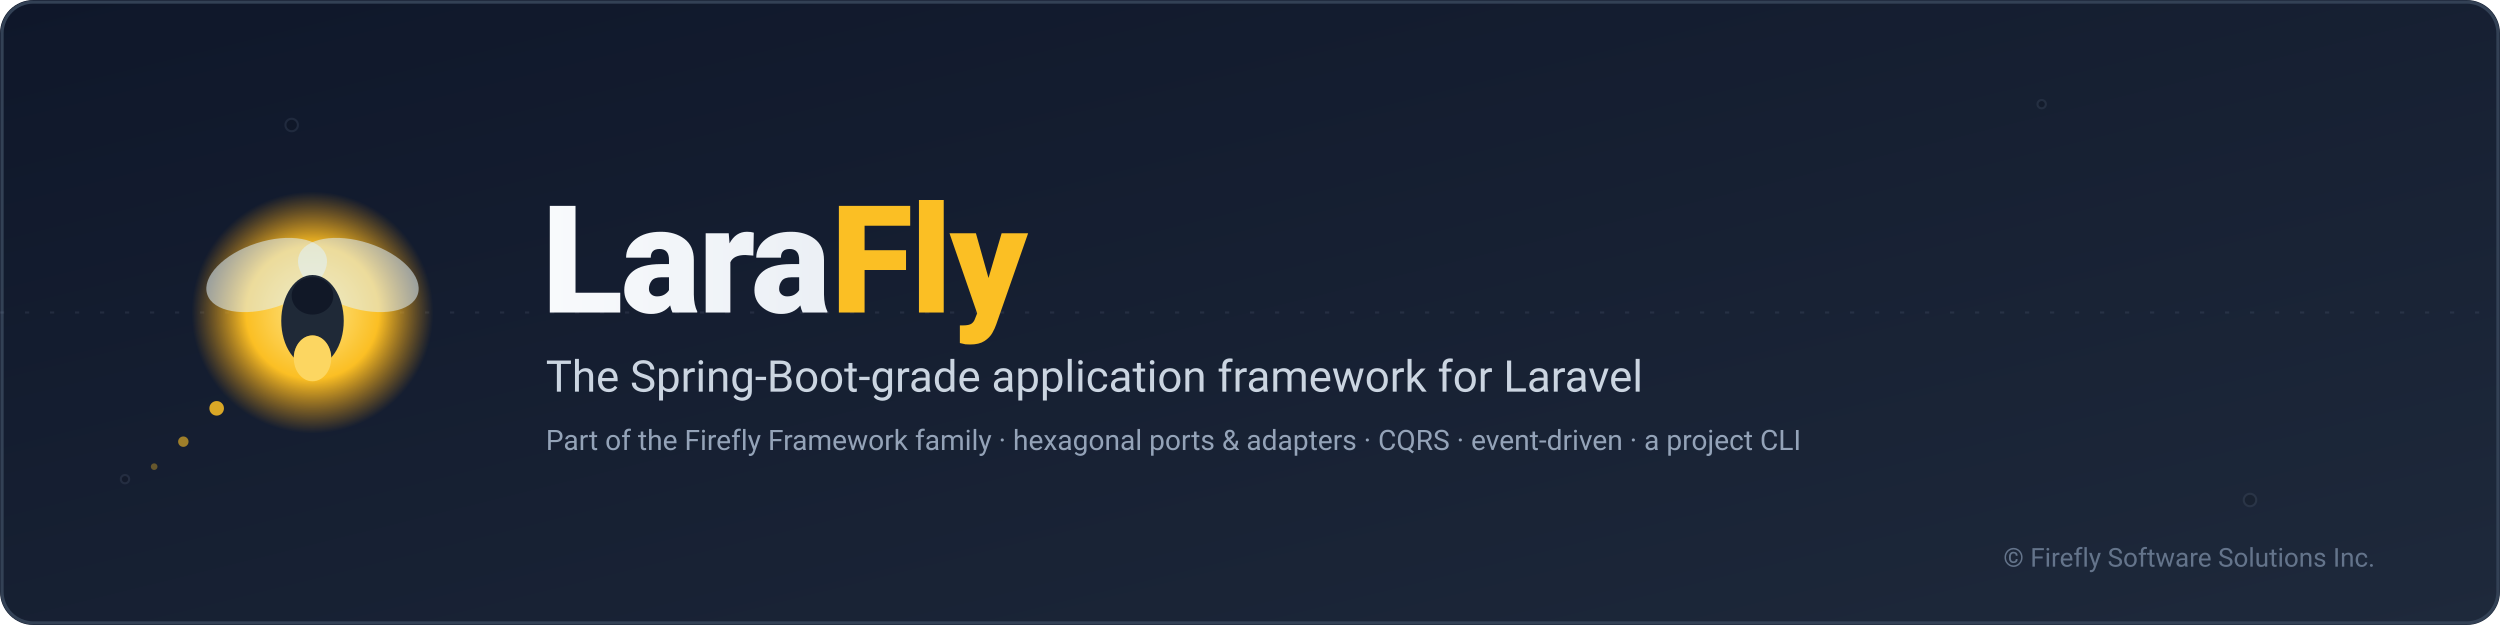
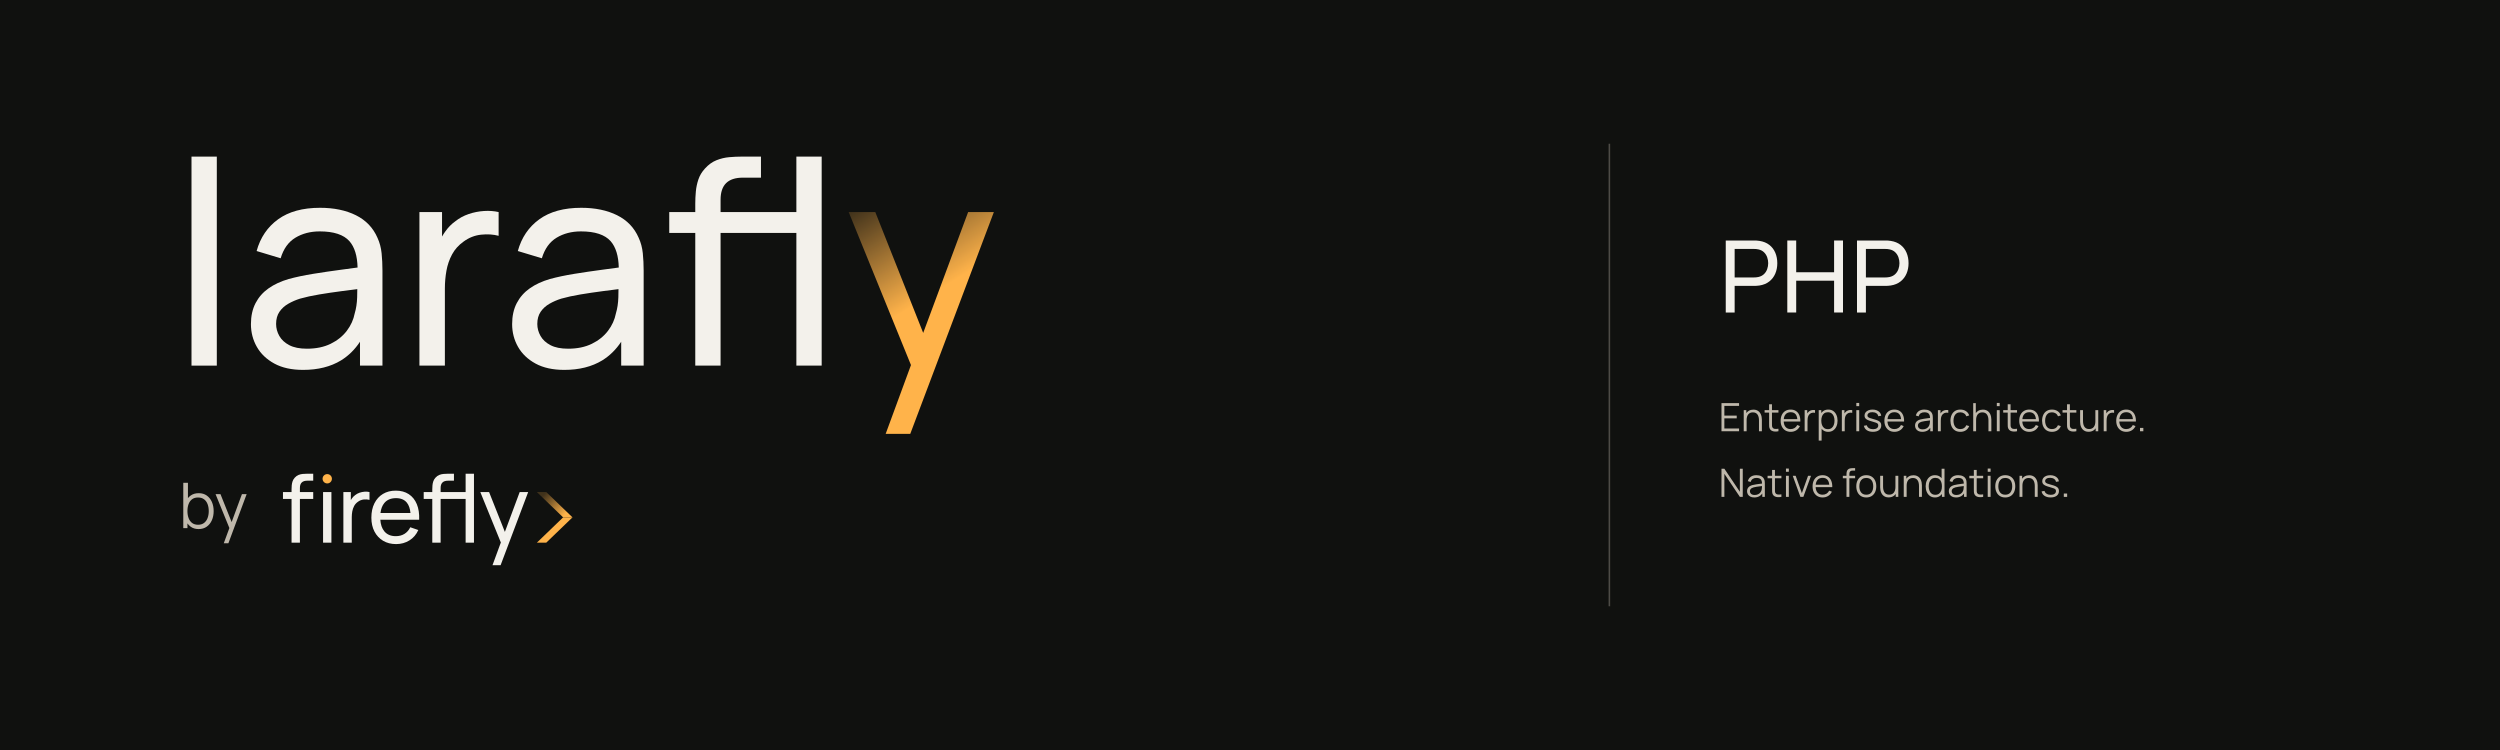
- <svg xmlns="http://www.w3.org/2000/svg" viewBox="0 0 1200 300" font-family="system-ui, -apple-system, Segoe UI, Roboto, sans-serif">
-   <defs>
-     <linearGradient id="lf-bg" x1="0" y1="0" x2="1" y2="1">
-       <stop offset="0" stop-color="#0f172a" />
-       <stop offset="1" stop-color="#1e293b" />
-     </linearGradient>
-     <radialGradient id="lf-spark" cx="0.5" cy="0.5" r="0.5">
-       <stop offset="0" stop-color="#fde68a" />
-       <stop offset="0.55" stop-color="#fbbf24" />
-       <stop offset="1" stop-color="#f59e0b" stop-opacity="0" />
-     </radialGradient>
-     <linearGradient id="lf-wordmark" x1="0" y1="0" x2="1" y2="0">
-       <stop offset="0" stop-color="#f8fafc" />
-       <stop offset="1" stop-color="#e2e8f0" />
-     </linearGradient>
-   </defs>
-   <rect x="0" y="0" width="1200" height="300" rx="16" fill="url(#lf-bg)" />
-   <rect x="1" y="1" width="1198" height="298" rx="15" fill="none" stroke="#334155" stroke-width="1.5" />
-   <g opacity="0.12" stroke="#94a3b8" stroke-width="1">
-     <circle cx="140" cy="60" r="3" />
-     <circle cx="1080" cy="240" r="3" />
-     <circle cx="980" cy="50" r="2" />
-     <circle cx="60" cy="230" r="2" />
-     <line x1="0" y1="150" x2="1200" y2="150" stroke-dasharray="2 10" />
-   </g>
-   <g id="glyph">
-     <g transform="translate(150,150)">
-       <circle r="58" fill="url(#lf-spark)" />
-       <ellipse cx="-22" cy="-18" rx="30" ry="16" fill="#e0f2fe" opacity="0.55" transform="rotate(-18 -22 -18)" />
-       <ellipse cx="22" cy="-18" rx="30" ry="16" fill="#e0f2fe" opacity="0.55" transform="rotate(18 22 -18)" />
-       <ellipse cx="0" cy="4" rx="15" ry="22" fill="#1f2937" />
-       <ellipse cx="0" cy="-8" rx="10" ry="9" fill="#111827" />
-       <ellipse cx="0" cy="22" rx="9" ry="11" fill="#fbbf24" />
-       <ellipse cx="0" cy="22" rx="9" ry="11" fill="#fde68a" opacity="0.6" />
-       <g fill="#fbbf24">
-         <circle cx="-46" cy="46" r="3.5" opacity="0.85" />
-         <circle cx="-62" cy="62" r="2.5" opacity="0.6" />
-         <circle cx="-76" cy="74" r="1.6" opacity="0.35" />
+ <svg xmlns="http://www.w3.org/2000/svg" width="1600" height="480" viewBox="0 0 1600 480">
+   <rect width="1600" height="480" fill="#10110f" />
+   <svg x="82" y="65" width="590.148" height="314.6" viewBox="0 0 453.96 242">
+     <g fill="#f3f1eb" transform="translate(20 130) scale(0.07 -0.07)">
+       <g transform="translate(0 0)">
+         <path d="M160 0L160 1470L338 1470L338 0Z" />
+       </g>
+       <g transform="translate(498 0)">
+         <path d="M447 -30Q326 -30 244.5 14.5Q163 59 121.5 132Q80 205 80 292Q80 377 112.5 439.5Q145 502 204 543.5Q263 585 345 609Q422 630 517.5 645.5Q613 661 711 674Q773 682 830 690Q827 813 773 875Q712 944 564 944Q466 944 392.5 899.5Q319 855 289 755L120 806Q159 948 271 1029Q383 1110 566 1110Q713 1110 818.5 1057.5Q924 1005 970 899Q993 849 999 790.5Q1005 732 1005 668L1005 0L847 0L847 168Q793 86 714 37Q604 -30 447 -30ZM474 119Q570 119 640.5 153.5Q711 188 754 244.5Q797 301 810 368Q825 418 827 480Q827 513 828 538Q773 531 719 524Q635 513 560 500.5Q485 488 425 471Q381 457 342.5 435Q304 413 280.5 378.5Q257 344 257 293Q257 249 279.5 209Q302 169 349.5 144Q397 119 474 119Z" />
+       </g>
+       <g transform="translate(1623 0)">
+         <path d="M140 0L140 1080L299 1080L299 908Q310 927 323 945Q353 987 391 1014Q433 1048 486 1066Q539 1084 594 1087.5Q649 1091 697 1080L697 913Q641 928 574 921Q507 914 450 872Q398 835 369.5 782Q341 729 330 667.5Q319 606 319 542L319 0Z" />
+       </g>
+       <g transform="translate(2335 0)">
+         <path d="M447 -30Q326 -30 244.5 14.5Q163 59 121.5 132Q80 205 80 292Q80 377 112.5 439.5Q145 502 204 543.5Q263 585 345 609Q422 630 517.5 645.5Q613 661 711 674Q773 682 830 690Q827 813 773 875Q712 944 564 944Q466 944 392.5 899.5Q319 855 289 755L120 806Q159 948 271 1029Q383 1110 566 1110Q713 1110 818.5 1057.5Q924 1005 970 899Q993 849 999 790.5Q1005 732 1005 668L1005 0L847 0L847 168Q793 86 714 37Q604 -30 447 -30ZM474 119Q570 119 640.5 153.5Q711 188 754 244.5Q797 301 810 368Q825 418 827 480Q827 513 828 538Q773 531 719 524Q635 513 560 500.5Q485 488 425 471Q381 457 342.5 435Q304 413 280.5 378.5Q257 344 257 293Q257 249 279.5 209Q302 169 349.5 144Q397 119 474 119Z" />
+       </g>
+       <g transform="translate(3460 0)">
+         <path d="M243 0L243 933L60 933L60 1080L243 1080L243 1139Q243 1181 247 1224.5Q251 1268 265 1309.5Q279 1351 311 1386Q348 1427 392 1444.5Q436 1462 481.5 1466Q527 1470 568 1470L705 1470L705 1322L578 1322Q499 1322 460 1283.5Q421 1245 421 1167L421 1080L954 1080L954 1470L1132 1470L1132 0L954 0L954 933L421 933L421 0Z" />
+       </g>
+       <g transform="translate(4752 0)">
+         <g data-family-terminal="trail-y">
+           <defs>
+             <linearGradient id="family-larafly-20-130-140" gradientUnits="userSpaceOnUse" x1="30" y1="1080" x2="554" y2="230">
+               <stop offset="0" stop-color="#ffb34a" stop-opacity="0.2" />
+               <stop offset="0.8" stop-color="#ffb34a" stop-opacity="1" />
+             </linearGradient>
+           </defs>
+           <path d="M290 -480L468 4L30 1080L217 1080L554 230L870 1080L1051 1080L463 -480Z" fill="url(#family-larafly-20-130-140)" />
+         </g>
      </g>
    </g>
+     <g fill="#bfb8ab" transform="translate(25 210) scale(0.0155 -0.0155)">
+       <path d="M625 -30Q476 -30 373 46Q314 89 271 150L271 0L139 0L139 1440L287 1440L287 953Q325 1001 375 1036Q479 1110 631 1110Q779 1110 885 1035Q991 960 1047.5 831Q1104 702 1104 541Q1104 379 1047 250Q990 121 883 45.5Q776 -30 625 -30ZM610 107Q723 107 798 164Q873 221 910.5 319.5Q948 418 948 541Q948 663 911 761Q874 859 798.5 916Q723 973 607 973Q494 973 419.5 918Q345 863 308 765.5Q271 668 271 541Q271 416 308 317.5Q345 219 420 163Q495 107 610 107Z" transform="translate(0 0)" />
+       <path d="M294 -480L472 3L33 1080L189 1080L544 192L871 1080L1021 1080L441 -480Z" transform="translate(1131 0)" />
+     </g>
+     <svg x="76" y="183" width="143" height="45.48" viewBox="5 -148 619.4 197">
+       <defs>
+         <linearGradient id="firefly-trail" gradientUnits="userSpaceOnUse" x1="567.4" y1="-108" x2="623.4" y2="-54">
+           <stop offset="0" stop-color="#ffb34a" stop-opacity="0.2" />
+           <stop offset="0.8" stop-color="#ffb34a" stop-opacity="1" />
+         </linearGradient>
+       </defs>
+       <path d="M24.3 0L24.3 -93.3L6 -93.3L6 -108L24.3 -108L24.3 -113.9Q24.3 -118.1 24.7 -122.45Q25.1 -126.8 26.5 -130.95Q27.9 -135.1 31.1 -138.6Q34.8 -142.7 39.2 -144.45Q43.6 -146.2 48.15 -146.6Q52.7 -147 56.8 -147L70.5 -147L70.5 -132.2L57.8 -132.2Q49.9 -132.2 46 -128.35Q42.1 -124.5 42.1 -116.7L42.1 -108L70.5 -108L70.5 -93.3L42.1 -93.3L42.1 0ZM91.5 0L91.5 -108L109.3 -108L109.3 0ZM134.8 0L134.8 -108L150.7 -108L150.7 -90.8Q151.8 -92.7 153.1 -94.5Q156.1 -98.7 159.9 -101.4Q164.1 -104.8 169.4 -106.6Q174.7 -108.4 180.2 -108.75Q185.7 -109.1 190.5 -108L190.5 -91.3Q184.9 -92.8 178.2 -92.1Q171.5 -91.4 165.8 -87.2Q160.6 -83.5 157.75 -78.2Q154.9 -72.9 153.8 -66.75Q152.7 -60.6 152.7 -54.2L152.7 0ZM247.3 3Q231.4 3 219.55 -4.05Q207.7 -11.1 201.1 -23.75Q194.5 -36.4 194.5 -53.3Q194.5 -71 201 -83.95Q207.5 -96.9 219.15 -103.95Q230.8 -111 246.5 -111Q262.8 -111 274.25 -103.5Q285.7 -96 291.45 -82.1Q297.2 -68.2 296.4 -49L213.6 -49Q214.6 -33.5 222 -24.4Q230.6 -13.9 246.5 -13.9Q257.2 -13.9 265.1 -18.8Q273 -23.7 277.5 -32.9L294.6 -27Q288.3 -12.7 275.65 -4.85Q263 3 247.3 3ZM277.9 -63.3Q276.5 -77.4 270.3 -85.2Q262.5 -95 247.1 -95Q230.6 -95 222 -84.4Q215.5 -76.4 213.9 -63.3ZM324.4 0L324.4 -93.3L306.1 -93.3L306.1 -108L324.4 -108L324.4 -113.9Q324.4 -118.1 324.8 -122.45Q325.2 -126.8 326.6 -130.95Q328 -135.1 331.2 -138.6Q334.9 -142.7 339.3 -144.45Q343.7 -146.2 348.25 -146.6Q352.8 -147 356.9 -147L370.6 -147L370.6 -132.2L357.9 -132.2Q350 -132.2 346.1 -128.35Q342.2 -124.5 342.2 -116.7L342.2 -108L395.5 -108L395.5 -147L413.3 -147L413.3 0L395.5 0L395.5 -93.3L342.2 -93.3L342.2 0ZM452.8 48L470.6 -0.4L426.8 -108L445.5 -108L479.2 -23L510.8 -108L528.9 -108L470.1 48Z" fill="#f3f1eb" />
+       <circle cx="100.4" cy="-136.3" r="9.97" fill="#ffb34a" />
+       <path d="M567.4 -108L623.4 -54L603.4 -54L547.4 -108Z" fill="url(#firefly-trail)" />
+       <path d="M623.4 -54L567.4 0L547.4 0L603.4 -54Z" fill="#ffb34a" />
+     </svg>
+   </svg>
+   <path d="M1030 92V388" stroke="#bfb8ab" stroke-opacity=".35" />
+   <g fill="#f3f1eb" transform="translate(1100 200) scale(0.032 -0.032)">
+     <path d="M140 0L140 1440L709 1440Q730 1440 759 1438.5Q788 1437 815 1432Q932 1414 1011.5 1352Q1091 1290 1131 1195.5Q1171 1101 1171 986Q1171 872 1130.5 777.5Q1090 683 1010.5 620.5Q931 558 815 540Q788 536 759 534Q730 532 709 532L318 532L318 0ZM318 701L703 701Q722 701 746.5 703Q771 705 793 710Q862 726 905.5 768.5Q949 811 969 868.5Q989 926 989 986Q989 1046 969 1103.5Q949 1161 905.5 1204Q862 1247 793 1262Q771 1268 746.5 1269.5Q722 1271 703 1271L318 1271Z" transform="translate(0 0)" />
+     <path d="M140 0L140 1440L318 1440L318 805L1076 805L1076 1440L1254 1440L1254 0L1076 0L1076 636L318 636L318 0Z" transform="translate(1231 0)" />
+     <path d="M140 0L140 1440L709 1440Q730 1440 759 1438.5Q788 1437 815 1432Q932 1414 1011.5 1352Q1091 1290 1131 1195.5Q1171 1101 1171 986Q1171 872 1130.5 777.5Q1090 683 1010.5 620.5Q931 558 815 540Q788 536 759 534Q730 532 709 532L318 532L318 0ZM318 701L703 701Q722 701 746.5 703Q771 705 793 710Q862 726 905.5 768.5Q949 811 969 868.5Q989 926 989 986Q989 1046 969 1103.5Q949 1161 905.5 1204Q862 1247 793 1262Q771 1268 746.5 1269.5Q722 1271 703 1271L318 1271Z" transform="translate(2625 0)" />
  </g>
-   <text x="260" y="150" font-size="72" font-weight="800" fill="url(#lf-wordmark)" letter-spacing="-1">Lara<tspan fill="#fbbf24">Fly</tspan>
-   </text>
-   <text x="262" y="188" font-size="21" fill="#cbd5e1">The Spring-Boot-grade application framework for Laravel</text>
-   <text x="262" y="216" font-size="13.5" fill="#94a3b8">Part of the Firefly Framework family · hexagonal ports &amp; adapters · CQRS · event-driven · a project CLI</text>
-   <text x="1140" y="272" text-anchor="end" font-size="12.5" fill="#64748b">© Firefly Software Solutions Inc.</text>
+   <g fill="#bfb8ab" transform="translate(1100 276) scale(0.0125 -0.0125)">
+     <path d="M140 0L140 1440L1040 1440L1040 1299L287 1299L287 801L920 801L920 660L287 660L287 141L1040 141L1040 0Z" transform="translate(0 0)" />
+     <path d="M920 0L920 551Q920 641 903 716.5Q886 792 848.5 848.5Q811 905 751.5 936Q692 967 607 967Q529 967 469.5 940Q410 913 369.5 862.5Q329 812 308 740Q287 668 287 576L287 0L139 0L139 1080L272 1080L272 930Q324 1005 401 1049Q503 1107 635 1107Q732 1107 804.5 1077Q877 1047 927.5 996Q978 945 1009 879.5Q1040 814 1054 740.5Q1068 667 1068 594L1068 0Z" transform="translate(1140 0)" />
+     <path d="M728 0Q637 -19 548.5 -15Q460 -11 390.5 23Q321 57 285 129Q256 189 253.5 250.5Q251 312 251 391L251 954L20 954L20 1080L251 1080L251 1380L397 1380L397 1080L728 1080L728 954L397 954L397 397Q397 329 398.5 283.5Q400 238 419 203Q455 136 533.5 123Q612 110 728 129Z" transform="translate(2328 0)" />
+     <path d="M597 -30Q439 -30 323.5 40Q208 110 144 237Q80 364 80 535Q80 712 143 841Q206 970 320.5 1040Q435 1110 591 1110Q751 1110 864 1036.5Q977 963 1035 826Q1093 689 1088 499L237 499Q246 324 329 224Q421 111 591 111Q707 111 793.5 164.5Q880 218 930 319L1067 266Q1003 125 878.5 47.5Q754 -30 597 -30ZM934 622Q919 780 848 868Q761 975 595 975Q421 975 329 862Q255 772 240 622Z" transform="translate(3089 0)" />
+     <path d="M140 0L140 1080L272 1080L272 910Q282 927 293 943Q322 983 356 1009Q398 1046 454 1065.5Q510 1085 567 1088.5Q624 1092 671 1080L671 942Q612 957 542 949Q472 941 413 893Q359 851 332 792.5Q305 734 296 668.5Q287 603 287 539L287 0Z" transform="translate(4258 0)" />
+     <path d="M625 -30Q476 -30 373 46Q324 81 287 129L287 -480L139 -480L139 1080L271 1080L271 931Q314 993 375 1036Q479 1110 631 1110Q779 1110 885 1035Q991 960 1047.5 831Q1104 702 1104 541Q1104 379 1047 250Q990 121 883 45.5Q776 -30 625 -30ZM610 107Q723 107 798 164Q873 221 910.5 319.5Q948 418 948 541Q948 663 911 761Q874 859 798.5 916Q723 973 607 973Q494 973 419.5 918Q345 863 308 765.5Q271 668 271 541Q271 416 308 317.5Q345 219 420 163Q495 107 610 107Z" transform="translate(4979 0)" />
+     <path d="M140 0L140 1080L272 1080L272 910Q282 927 293 943Q322 983 356 1009Q398 1046 454 1065.5Q510 1085 567 1088.5Q624 1092 671 1080L671 942Q612 957 542 949Q472 941 413 893Q359 851 332 792.5Q305 734 296 668.5Q287 603 287 539L287 0Z" transform="translate(6163 0)" />
+     <path d="M160 1285L160 1450L307 1450L307 1285ZM160 0L160 1080L307 1080L307 0Z" transform="translate(6884 0)" />
+     <path d="M543 -29Q353 -29 230.5 53Q108 135 80 281L230 306Q254 214 339.5 159.5Q425 105 551 105Q674 105 745 156.5Q816 208 816 297Q816 347 793.5 378.5Q771 410 702 437Q633 464 496 501Q349 541 266 581Q183 621 148 673.5Q113 726 113 802Q113 894 165 963.5Q217 1033 309 1071.5Q401 1110 523 1110Q645 1110 741.5 1070.5Q838 1031 897 960Q956 889 967 795L817 768Q802 863 722.5 918.5Q643 974 521 976Q406 979 334 932.5Q262 886 262 809Q262 766 288 735.5Q314 705 382.5 678Q451 651 578 619Q727 581 812 539Q897 497 933 440Q969 383 969 299Q969 146 855.5 58.5Q742 -29 543 -29Z" transform="translate(7351 0)" />
+     <path d="M597 -30Q439 -30 323.5 40Q208 110 144 237Q80 364 80 535Q80 712 143 841Q206 970 320.5 1040Q435 1110 591 1110Q751 1110 864 1036.5Q977 963 1035 826Q1093 689 1088 499L237 499Q246 324 329 224Q421 111 591 111Q707 111 793.5 164.5Q880 218 930 319L1067 266Q1003 125 878.5 47.5Q754 -30 597 -30ZM934 622Q919 780 848 868Q761 975 595 975Q421 975 329 862Q255 772 240 622Z" transform="translate(8401 0)" />
+     <path d="" transform="translate(9570 0)" />
+     <path d="M449 -30Q327 -30 244.5 14Q162 58 121 131Q80 204 80 290Q80 378 115.5 440.5Q151 503 212.5 543Q274 583 355 604Q437 624 536.5 639.5Q636 655 732 667Q794 674 847 681Q845 823 785 894Q720 971 559 971Q448 971 371.5 921Q295 871 264 763L121 805Q158 950 270 1030Q382 1110 561 1110Q709 1110 812.5 1054.5Q916 999 959 894Q979 847 985 789Q991 731 991 671L991 0L860 0L860 178Q809 94 727 43Q611 -30 449 -30ZM466 97Q569 97 646 134Q723 171 770 235.5Q817 300 831 381Q843 433 844 496Q845 529 845 553Q794 546 739 540Q651 530 566.5 517Q482 504 414 486Q368 473 325 449.5Q282 426 254.5 387Q227 348 227 290Q227 243 250.5 199Q274 155 326.5 126Q379 97 466 97Z" transform="translate(9970 0)" />
+     <path d="M140 0L140 1080L272 1080L272 910Q282 927 293 943Q322 983 356 1009Q398 1046 454 1065.5Q510 1085 567 1088.5Q624 1092 671 1080L671 942Q612 957 542 949Q472 941 413 893Q359 851 332 792.5Q305 734 296 668.5Q287 603 287 539L287 0Z" transform="translate(11081 0)" />
+     <path d="M588 -30Q425 -30 312 43Q199 116 140.5 244.5Q82 373 80 540Q82 710 142 838.5Q202 967 315 1038.5Q428 1110 589 1110Q753 1110 874.5 1030Q996 950 1041 811L897 765Q859 862 776.5 915.5Q694 969 588 969Q469 969 391 914.5Q313 860 275 763Q237 666 236 540Q238 346 326 228.5Q414 111 588 111Q698 111 775.5 161.5Q853 212 893 309L1041 265Q981 121 865 45.5Q749 -30 588 -30Z" transform="translate(11782 0)" />
+     <path d="M920 0L920 551Q920 641 903 716.5Q886 792 848.5 848.5Q811 905 751.5 936Q692 967 607 967Q529 967 469.5 940Q410 913 369.5 862.5Q329 812 308 740Q287 668 287 576L287 0L139 0L139 1440L272 1440L272 930Q324 1005 401 1049Q503 1107 635 1107Q732 1107 804.5 1077Q877 1047 927.5 996Q978 945 1009 879.5Q1040 814 1054 740.5Q1068 667 1068 594L1068 0Z" transform="translate(12889 0)" />
+     <path d="M160 1285L160 1450L307 1450L307 1285ZM160 0L160 1080L307 1080L307 0Z" transform="translate(14077 0)" />
+     <path d="M728 0Q637 -19 548.5 -15Q460 -11 390.5 23Q321 57 285 129Q256 189 253.5 250.5Q251 312 251 391L251 954L20 954L20 1080L251 1080L251 1380L397 1380L397 1080L728 1080L728 954L397 954L397 397Q397 329 398.5 283.5Q400 238 419 203Q455 136 533.5 123Q612 110 728 129Z" transform="translate(14544 0)" />
+     <path d="M597 -30Q439 -30 323.5 40Q208 110 144 237Q80 364 80 535Q80 712 143 841Q206 970 320.5 1040Q435 1110 591 1110Q751 1110 864 1036.5Q977 963 1035 826Q1093 689 1088 499L237 499Q246 324 329 224Q421 111 591 111Q707 111 793.5 164.5Q880 218 930 319L1067 266Q1003 125 878.5 47.5Q754 -30 597 -30ZM934 622Q919 780 848 868Q761 975 595 975Q421 975 329 862Q255 772 240 622Z" transform="translate(15305 0)" />
+     <path d="M588 -30Q425 -30 312 43Q199 116 140.5 244.5Q82 373 80 540Q82 710 142 838.5Q202 967 315 1038.5Q428 1110 589 1110Q753 1110 874.5 1030Q996 950 1041 811L897 765Q859 862 776.5 915.5Q694 969 588 969Q469 969 391 914.5Q313 860 275 763Q237 666 236 540Q238 346 326 228.5Q414 111 588 111Q698 111 775.5 161.5Q853 212 893 309L1041 265Q981 121 865 45.5Q749 -30 588 -30Z" transform="translate(16474 0)" />
+     <path d="M728 0Q637 -19 548.5 -15Q460 -11 390.5 23Q321 57 285 129Q256 189 253.5 250.5Q251 312 251 391L251 954L20 954L20 1080L251 1080L251 1380L397 1380L397 1080L728 1080L728 954L397 954L397 397Q397 329 398.5 283.5Q400 238 419 203Q455 136 533.5 123Q612 110 728 129Z" transform="translate(17581 0)" />
+     <path d="M553 -27Q456 -27 383.5 3Q311 33 260.5 84Q210 135 179 200.5Q148 266 134 339.5Q120 413 120 486L120 1080L268 1080L268 529Q268 440 285 364Q302 288 339.5 231.5Q377 175 436.5 144Q496 113 581 113Q659 113 718.5 140Q778 167 818.5 217.5Q859 268 880 340.5Q901 413 901 504L901 1080L1048 1080L1048 0L916 0L916 150Q864 75 787 31Q685 -27 553 -27Z" transform="translate(18382 0)" />
+     <path d="M140 0L140 1080L272 1080L272 910Q282 927 293 943Q322 983 356 1009Q398 1046 454 1065.5Q510 1085 567 1088.5Q624 1092 671 1080L671 942Q612 957 542 949Q472 941 413 893Q359 851 332 792.5Q305 734 296 668.5Q287 603 287 539L287 0Z" transform="translate(19570 0)" />
+     <path d="M597 -30Q439 -30 323.5 40Q208 110 144 237Q80 364 80 535Q80 712 143 841Q206 970 320.5 1040Q435 1110 591 1110Q751 1110 864 1036.5Q977 963 1035 826Q1093 689 1088 499L237 499Q246 324 329 224Q421 111 591 111Q707 111 793.5 164.5Q880 218 930 319L1067 266Q1003 125 878.5 47.5Q754 -30 597 -30ZM934 622Q919 780 848 868Q761 975 595 975Q421 975 329 862Q255 772 240 622Z" transform="translate(20271 0)" />
+     <path d="M168 0L168 171L339 171L339 0Z" transform="translate(21400 0)" />
+   </g>
+   <g fill="#bfb8ab" transform="translate(1100 318) scale(0.0125 -0.0125)">
+     <path d="M140 0L140 1440L288 1440L1081 260L1081 1440L1229 1440L1229 0L1081 0L288 1181L288 0Z" transform="translate(0 0)" />
+     <path d="M449 -30Q327 -30 244.5 14Q162 58 121 131Q80 204 80 290Q80 378 115.5 440.5Q151 503 212.5 543Q274 583 355 604Q437 624 536.5 639.5Q636 655 732 667Q794 674 847 681Q845 823 785 894Q720 971 559 971Q448 971 371.5 921Q295 871 264 763L121 805Q158 950 270 1030Q382 1110 561 1110Q709 1110 812.5 1054.5Q916 999 959 894Q979 847 985 789Q991 731 991 671L991 0L860 0L860 178Q809 94 727 43Q611 -30 449 -30ZM466 97Q569 97 646 134Q723 171 770 235.5Q817 300 831 381Q843 433 844 496Q845 529 845 553Q794 546 739 540Q651 530 566.5 517Q482 504 414 486Q368 473 325 449.5Q282 426 254.5 387Q227 348 227 290Q227 243 250.5 199Q274 155 326.5 126Q379 97 466 97Z" transform="translate(1369 0)" />
+     <path d="M728 0Q637 -19 548.5 -15Q460 -11 390.5 23Q321 57 285 129Q256 189 253.5 250.5Q251 312 251 391L251 954L20 954L20 1080L251 1080L251 1380L397 1380L397 1080L728 1080L728 954L397 954L397 397Q397 329 398.5 283.5Q400 238 419 203Q455 136 533.5 123Q612 110 728 129Z" transform="translate(2480 0)" />
+     <path d="M160 1285L160 1450L307 1450L307 1285ZM160 0L160 1080L307 1080L307 0Z" transform="translate(3281 0)" />
+     <path d="M432 0L40 1080L189 1080L508 192L825 1080L976 1080L584 0Z" transform="translate(3748 0)" />
+     <path d="M597 -30Q439 -30 323.5 40Q208 110 144 237Q80 364 80 535Q80 712 143 841Q206 970 320.5 1040Q435 1110 591 1110Q751 1110 864 1036.5Q977 963 1035 826Q1093 689 1088 499L237 499Q246 324 329 224Q421 111 591 111Q707 111 793.5 164.5Q880 218 930 319L1067 266Q1003 125 878.5 47.5Q754 -30 597 -30ZM934 622Q919 780 848 868Q761 975 595 975Q421 975 329 862Q255 772 240 622Z" transform="translate(4724 0)" />
+     <path d="" transform="translate(5893 0)" />
+     <path d="M247 0L247 954L60 954L60 1080L247 1080L247 1160Q247 1202 251.5 1243Q256 1284 270 1321.5Q284 1359 314 1391Q347 1427 386 1443.5Q425 1460 467.5 1465Q510 1470 551 1470L689 1470L689 1346L561 1346Q477 1346 435.5 1305Q394 1264 394 1176L394 1080L689 1080L689 954L394 954L394 0Z" transform="translate(6293 0)" />
+     <path d="M591 -30Q430 -30 316 43Q202 116 141 245Q80 374 80 541Q80 711 142 839Q204 967 318.5 1038.5Q433 1110 591 1110Q753 1110 867.5 1037.5Q982 965 1042.5 836.5Q1103 708 1103 541Q1103 371 1042 242.5Q981 114 866 42Q751 -30 591 -30ZM591 111Q771 111 859 230.5Q947 350 947 541Q947 737 858.5 853Q770 969 591 969Q470 969 391.5 914.5Q313 860 274.5 763.5Q236 667 236 541Q236 346 326 228.5Q416 111 591 111Z" transform="translate(6962 0)" />
+     <path d="M553 -27Q456 -27 383.5 3Q311 33 260.5 84Q210 135 179 200.5Q148 266 134 339.5Q120 413 120 486L120 1080L268 1080L268 529Q268 440 285 364Q302 288 339.5 231.5Q377 175 436.5 144Q496 113 581 113Q659 113 718.5 140Q778 167 818.5 217.5Q859 268 880 340.5Q901 413 901 504L901 1080L1048 1080L1048 0L916 0L916 150Q864 75 787 31Q685 -27 553 -27Z" transform="translate(8145 0)" />
+     <path d="M920 0L920 551Q920 641 903 716.5Q886 792 848.5 848.5Q811 905 751.5 936Q692 967 607 967Q529 967 469.5 940Q410 913 369.5 862.5Q329 812 308 740Q287 668 287 576L287 0L139 0L139 1080L272 1080L272 930Q324 1005 401 1049Q503 1107 635 1107Q732 1107 804.5 1077Q877 1047 927.5 996Q978 945 1009 879.5Q1040 814 1054 740.5Q1068 667 1068 594L1068 0Z" transform="translate(9333 0)" />
+     <path d="M559 -30Q408 -30 301 45.5Q194 121 137 250Q80 379 80 541Q80 702 136.5 831Q193 960 299 1035Q405 1110 553 1110Q705 1110 809 1036Q859 1001 897 953L897 1440L1045 1440L1045 0L913 0L913 150Q870 89 811 46Q708 -30 559 -30ZM574 107Q689 107 764 163Q839 219 876 317.5Q913 416 913 541Q913 668 876 765.5Q839 863 764.5 918Q690 973 577 973Q461 973 385 916Q309 859 272.5 761Q236 663 236 541Q236 418 273.5 319.5Q311 221 386 164Q461 107 574 107Z" transform="translate(10514 0)" />
+     <path d="M449 -30Q327 -30 244.5 14Q162 58 121 131Q80 204 80 290Q80 378 115.5 440.5Q151 503 212.5 543Q274 583 355 604Q437 624 536.5 639.5Q636 655 732 667Q794 674 847 681Q845 823 785 894Q720 971 559 971Q448 971 371.5 921Q295 871 264 763L121 805Q158 950 270 1030Q382 1110 561 1110Q709 1110 812.5 1054.5Q916 999 959 894Q979 847 985 789Q991 731 991 671L991 0L860 0L860 178Q809 94 727 43Q611 -30 449 -30ZM466 97Q569 97 646 134Q723 171 770 235.5Q817 300 831 381Q843 433 844 496Q845 529 845 553Q794 546 739 540Q651 530 566.5 517Q482 504 414 486Q368 473 325 449.5Q282 426 254.5 387Q227 348 227 290Q227 243 250.5 199Q274 155 326.5 126Q379 97 466 97Z" transform="translate(11699 0)" />
+     <path d="M728 0Q637 -19 548.5 -15Q460 -11 390.5 23Q321 57 285 129Q256 189 253.5 250.5Q251 312 251 391L251 954L20 954L20 1080L251 1080L251 1380L397 1380L397 1080L728 1080L728 954L397 954L397 397Q397 329 398.5 283.5Q400 238 419 203Q455 136 533.5 123Q612 110 728 129Z" transform="translate(12810 0)" />
+     <path d="M160 1285L160 1450L307 1450L307 1285ZM160 0L160 1080L307 1080L307 0Z" transform="translate(13611 0)" />
+     <path d="M591 -30Q430 -30 316 43Q202 116 141 245Q80 374 80 541Q80 711 142 839Q204 967 318.5 1038.5Q433 1110 591 1110Q753 1110 867.5 1037.5Q982 965 1042.5 836.5Q1103 708 1103 541Q1103 371 1042 242.5Q981 114 866 42Q751 -30 591 -30ZM591 111Q771 111 859 230.5Q947 350 947 541Q947 737 858.5 853Q770 969 591 969Q470 969 391.5 914.5Q313 860 274.5 763.5Q236 667 236 541Q236 346 326 228.5Q416 111 591 111Z" transform="translate(14078 0)" />
+     <path d="M920 0L920 551Q920 641 903 716.5Q886 792 848.5 848.5Q811 905 751.5 936Q692 967 607 967Q529 967 469.5 940Q410 913 369.5 862.5Q329 812 308 740Q287 668 287 576L287 0L139 0L139 1080L272 1080L272 930Q324 1005 401 1049Q503 1107 635 1107Q732 1107 804.5 1077Q877 1047 927.5 996Q978 945 1009 879.5Q1040 814 1054 740.5Q1068 667 1068 594L1068 0Z" transform="translate(15261 0)" />
+     <path d="M543 -29Q353 -29 230.5 53Q108 135 80 281L230 306Q254 214 339.5 159.5Q425 105 551 105Q674 105 745 156.5Q816 208 816 297Q816 347 793.5 378.5Q771 410 702 437Q633 464 496 501Q349 541 266 581Q183 621 148 673.5Q113 726 113 802Q113 894 165 963.5Q217 1033 309 1071.5Q401 1110 523 1110Q645 1110 741.5 1070.5Q838 1031 897 960Q956 889 967 795L817 768Q802 863 722.5 918.5Q643 974 521 976Q406 979 334 932.5Q262 886 262 809Q262 766 288 735.5Q314 705 382.5 678Q451 651 578 619Q727 581 812 539Q897 497 933 440Q969 383 969 299Q969 146 855.5 58.5Q742 -29 543 -29Z" transform="translate(16449 0)" />
+     <path d="M168 0L168 171L339 171L339 0Z" transform="translate(17499 0)" />
+   </g>
</svg>
